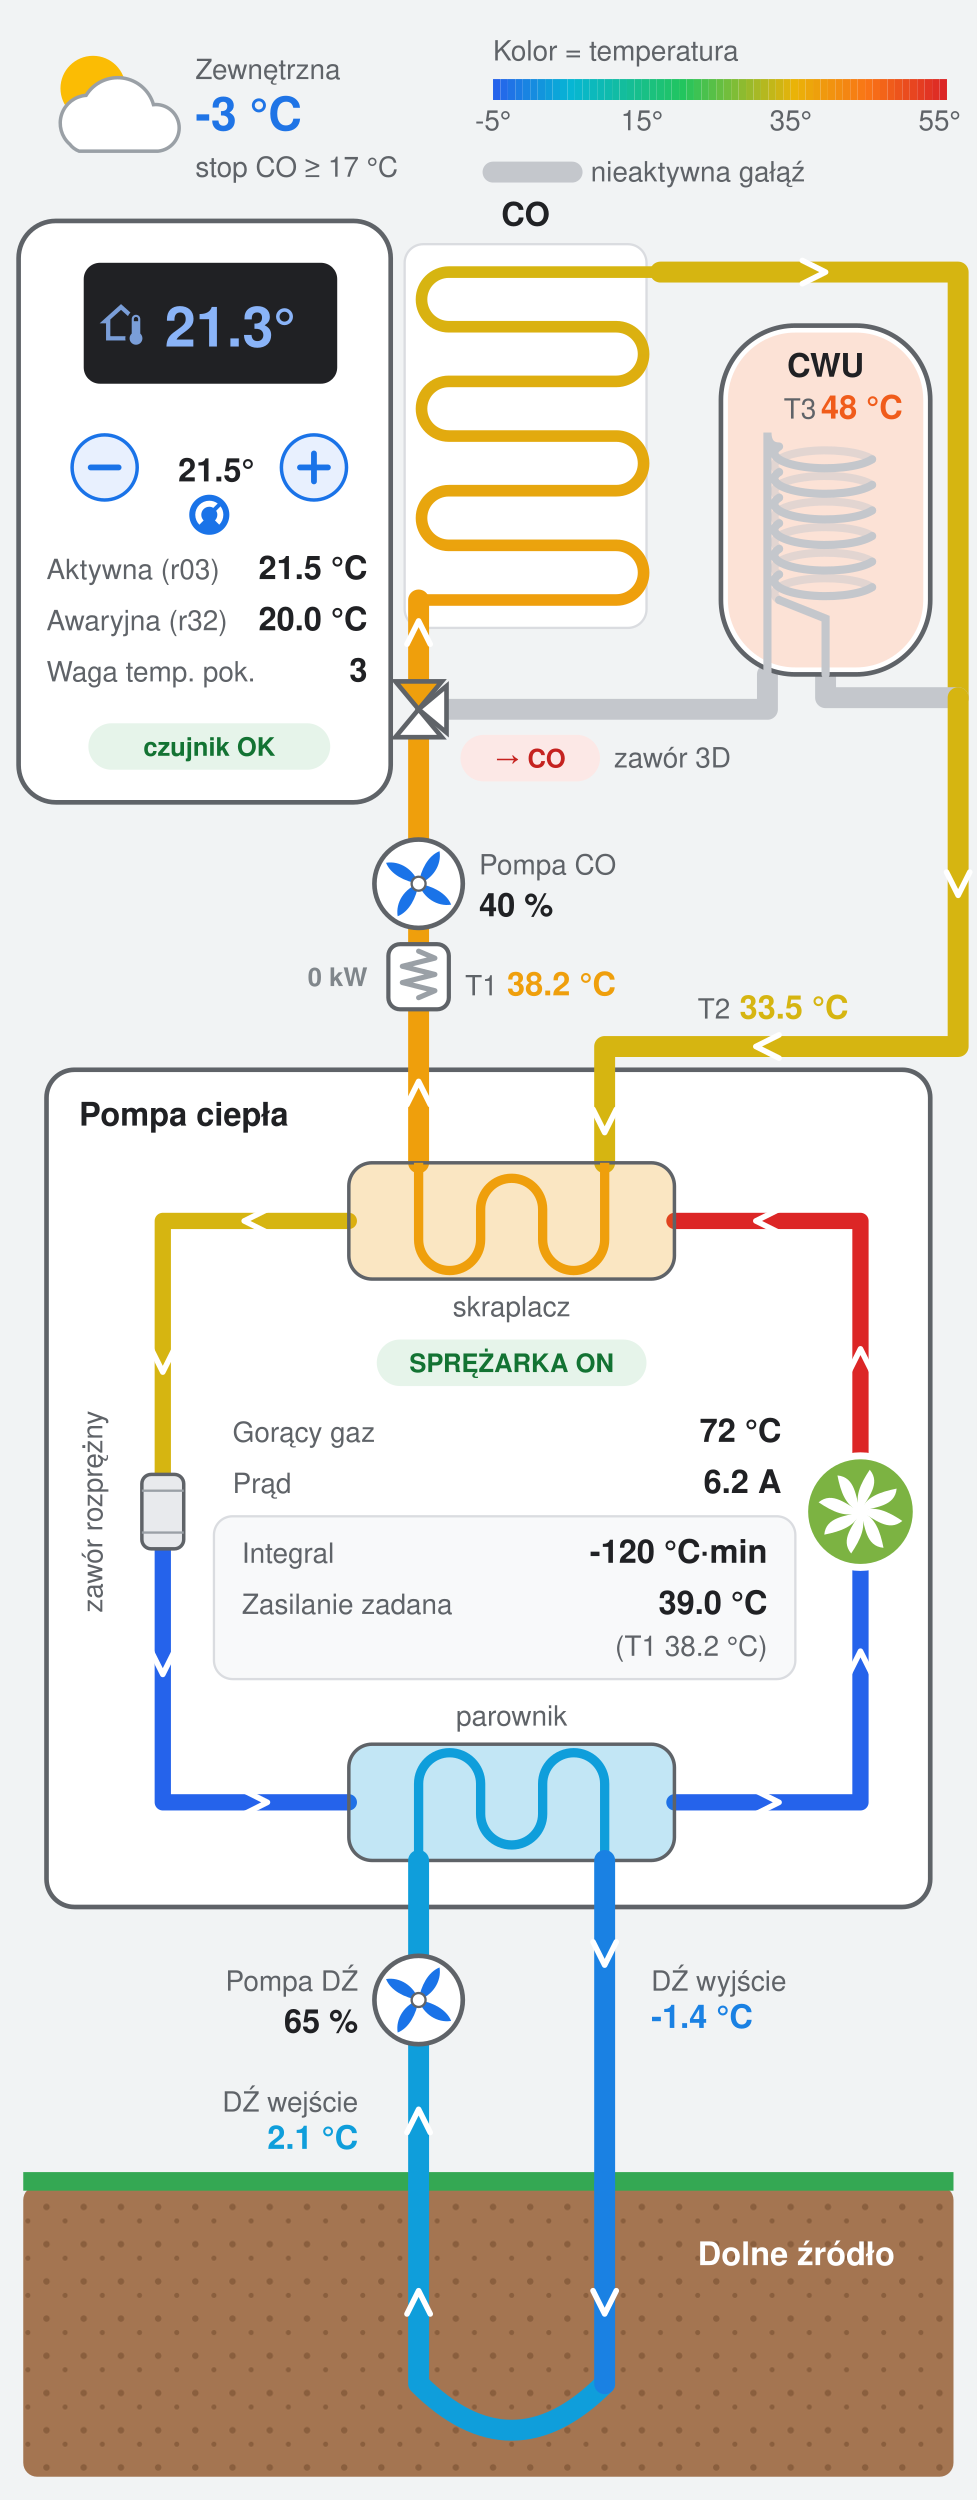
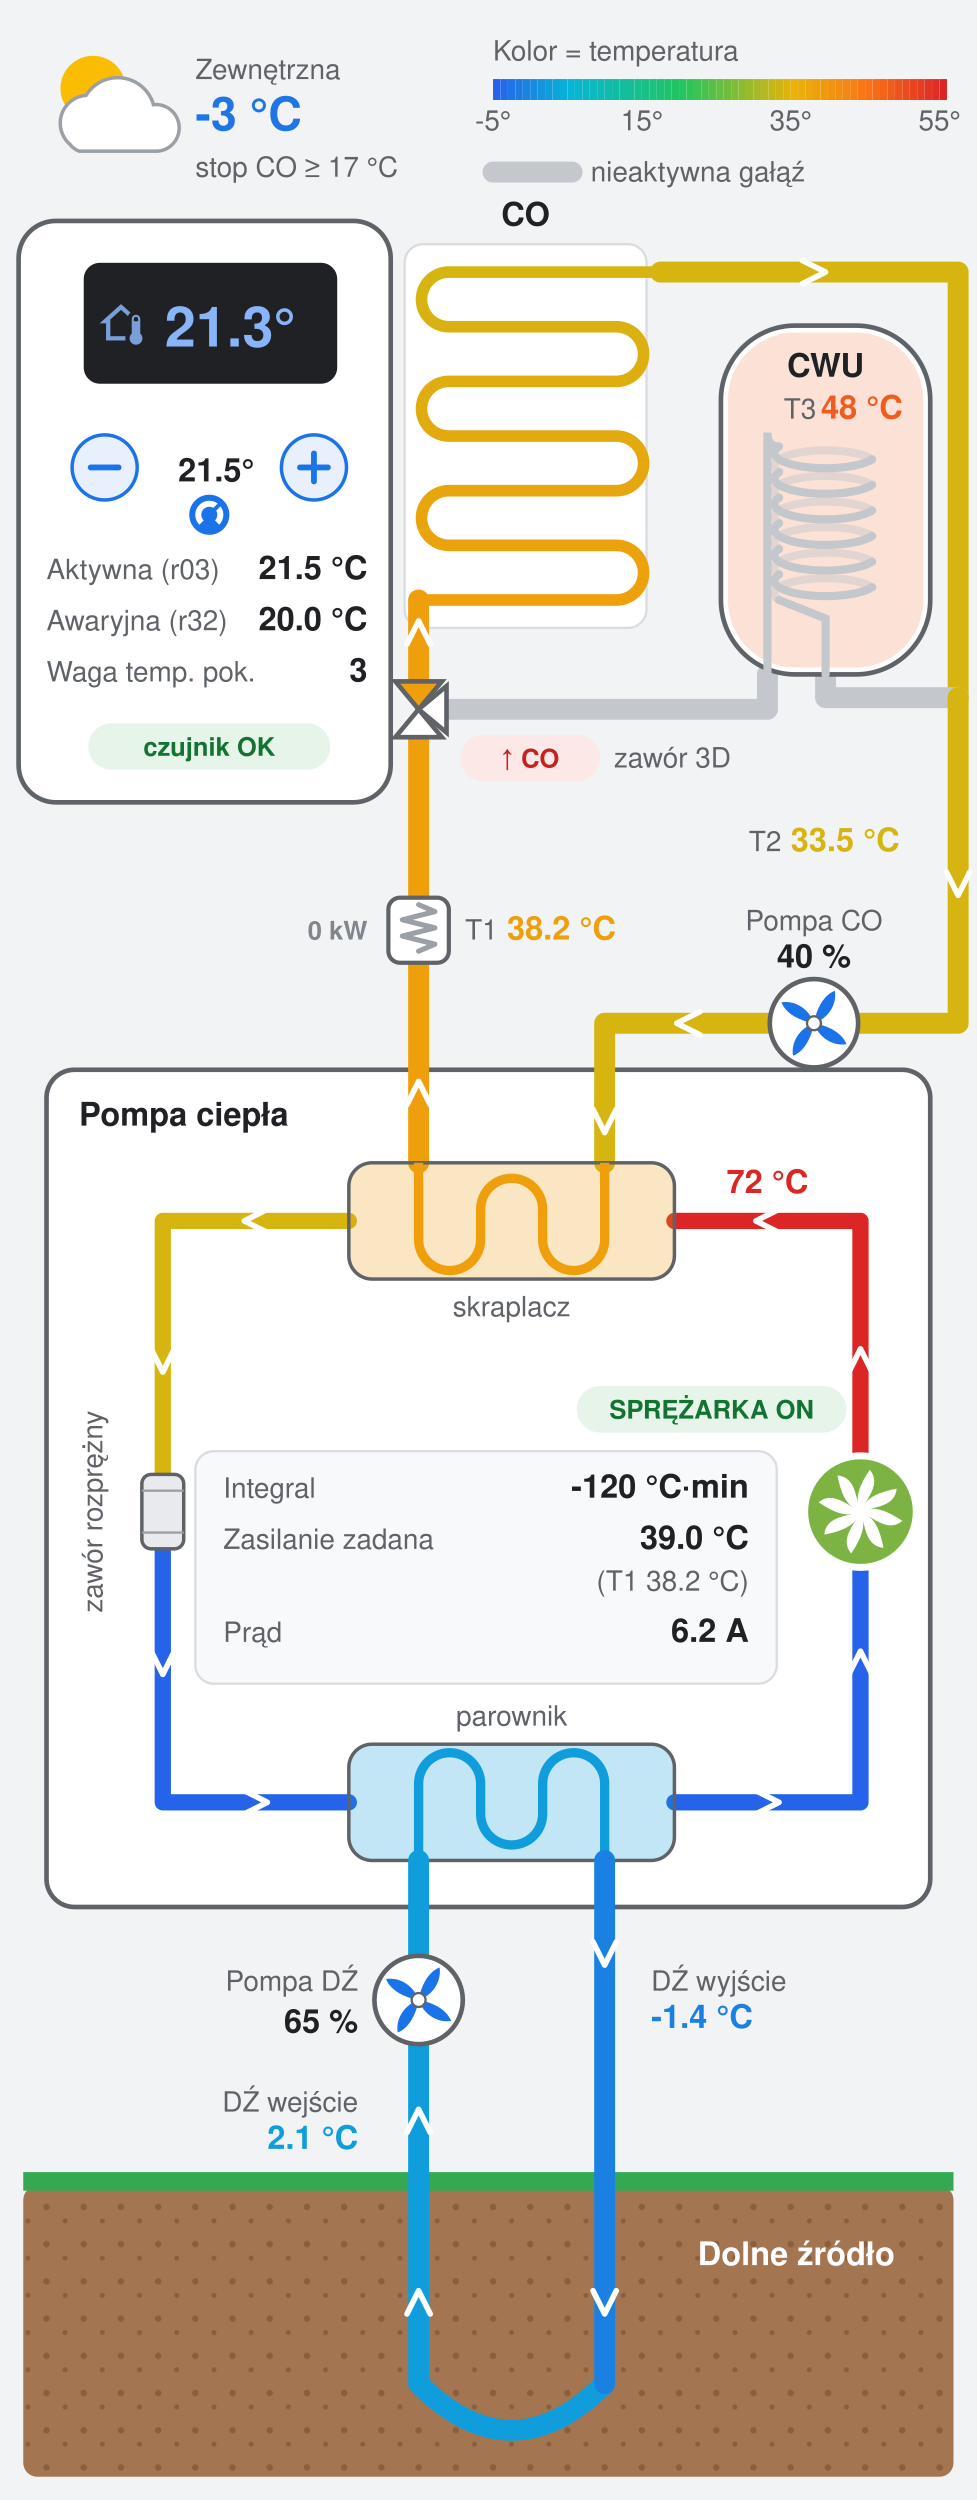
<svg xmlns="http://www.w3.org/2000/svg" width="420" height="1075" viewBox="0 0 420 1075" font-family="Helvetica, Arial, sans-serif" font-size="13">
  <defs>
    <style>
    .pipe{fill:none;stroke-width:9;stroke-linecap:round;stroke-linejoin:round}
    .ref{fill:none;stroke-width:7;stroke-linecap:round;stroke-linejoin:round}
    .lbl{fill:#5f6368;font-size:12px}
    .val{fill:#202124;font-size:14px;font-weight:bold}
    .title{fill:#202124;font-size:14px;font-weight:bold}
    .tag{font-size:11px;font-weight:bold}
    .sig{fill:none;stroke:#9aa0a6;stroke-width:1.5;stroke-dasharray:5 4}
    .spin{transform-box:fill-box;transform-origin:center;animation:th-spin 2s steps(60) infinite}
    .impeller.spin{animation:th-spin 1.6s steps(48) infinite}
    @keyframes th-spin{to{transform:rotate(360deg)}}
  </style>
    <pattern id="soil" width="16" height="16" patternUnits="userSpaceOnUse">
      <rect width="16" height="16" fill="#a47551" />
      <circle cx="4" cy="5" r="1.4" fill="#8a5f3e" />
      <circle cx="12" cy="11" r="1.1" fill="#8a5f3e" />
    </pattern>
    <linearGradient id="grad-floor" x1="0" y1="1" x2="0" y2="0">
      <stop id="grad-floor-in" offset="0" stop-color="#ef9f0c" />
      <stop id="grad-floor-out" offset="1" stop-color="#d6b511" />
    </linearGradient>
  </defs>
  <rect class="bg" width="420" height="1075" fill="#f1f3f4" />
  <rect class="box" x="20" y="460" width="380" height="360" rx="12" fill="#ffffff" stroke="#5f6368" stroke-width="2" />
  <g id="outdoor">
    <circle cx="40" cy="38" r="14" fill="#fbbc04" />
    <path d="M30,62 a12,12 0 0 1 7,-21 a16,16 0 0 1 29,4 a10,10 0 0 1 2,20 h-34 a9,9 0 0 1 -4,-3 z" fill="#ffffff" stroke="#9aa0a6" stroke-width="1.5" />
    <text x="84" y="34" class="lbl" data-i18n="outdoor">Zewnętrzna</text>
    <text id="val-outdoor" x="84" y="56" font-size="20" font-weight="bold" style="fill:#1f74e6">-3 °C</text>
  </g>
  <text id="val-heatstop" x="84" y="76" class="lbl" font-size="11">
    <tspan data-i18n="heatstop">stop CO</tspan> ≥ <tspan id="val-heatstop-temp">17 °C</tspan>
  </text>
  <text x="212" y="26" class="lbl" font-size="11" data-i18n="legend">Kolor = temperatura</text>
  <rect x="212" y="34" width="3.2" height="9" fill="#2563eb" />
  <rect x="215.2" y="34" width="3.2" height="9" fill="#226be9" />
  <rect x="218.4" y="34" width="3.2" height="9" fill="#1f74e6" />
  <rect x="221.6" y="34" width="3.2" height="9" fill="#1c7ce4" />
  <rect x="224.8" y="34" width="3.2" height="9" fill="#1984e2" />
  <rect x="228" y="34" width="3.2" height="9" fill="#168ce0" />
  <rect x="231.2" y="34" width="3.2" height="9" fill="#1295dd" />
  <rect x="234.4" y="34" width="3.2" height="9" fill="#0f9ddb" />
  <rect x="237.6" y="34" width="3.2" height="9" fill="#0ca5d9" />
  <rect x="240.8" y="34" width="3.2" height="9" fill="#09aed6" />
  <rect x="244" y="34" width="3.2" height="9" fill="#06b6d4" />
  <rect x="247.2" y="34" width="3.2" height="9" fill="#08b7cc" />
  <rect x="250.4" y="34" width="3.2" height="9" fill="#0ab8c4" />
  <rect x="253.6" y="34" width="3.2" height="9" fill="#0cb9bc" />
  <rect x="256.8" y="34" width="3.2" height="9" fill="#0dbab5" />
  <rect x="260" y="34" width="3.2" height="9" fill="#0fbbad" />
  <rect x="263.2" y="34" width="3.2" height="9" fill="#11bca5" />
  <rect x="266.4" y="34" width="3.2" height="9" fill="#13bd9d" />
  <rect x="269.6" y="34" width="3.2" height="9" fill="#15be95" />
  <rect x="272.8" y="34" width="3.2" height="9" fill="#17bf8d" />
  <rect x="276" y="34" width="3.2" height="9" fill="#19c085" />
  <rect x="279.2" y="34" width="3.2" height="9" fill="#1bc17d" />
  <rect x="282.4" y="34" width="3.2" height="9" fill="#1cc276" />
  <rect x="285.6" y="34" width="3.2" height="9" fill="#1ec36e" />
  <rect x="288.8" y="34" width="3.2" height="9" fill="#20c466" />
  <rect x="292" y="34" width="3.2" height="9" fill="#22c55e" />
  <rect x="295.2" y="34" width="3.2" height="9" fill="#2fc458" />
  <rect x="298.4" y="34" width="3.2" height="9" fill="#3dc353" />
  <rect x="301.6" y="34" width="3.2" height="9" fill="#4ac14d" />
  <rect x="304.8" y="34" width="3.2" height="9" fill="#57c047" />
  <rect x="308" y="34" width="3.2" height="9" fill="#65bf41" />
  <rect x="311.2" y="34" width="3.2" height="9" fill="#72be3c" />
  <rect x="314.4" y="34" width="3.2" height="9" fill="#7fbd36" />
  <rect x="317.6" y="34" width="3.2" height="9" fill="#8dbb30" />
  <rect x="320.8" y="34" width="3.2" height="9" fill="#9aba2a" />
  <rect x="324" y="34" width="3.2" height="9" fill="#a7b925" />
  <rect x="327.2" y="34" width="3.2" height="9" fill="#b5b81f" />
  <rect x="330.4" y="34" width="3.2" height="9" fill="#c2b719" />
  <rect x="333.6" y="34" width="3.2" height="9" fill="#cfb513" />
  <rect x="336.8" y="34" width="3.2" height="9" fill="#ddb40e" />
  <rect x="340" y="34" width="3.2" height="9" fill="#eab308" />
  <rect x="343.2" y="34" width="3.2" height="9" fill="#ecad09" />
  <rect x="346.4" y="34" width="3.2" height="9" fill="#eda60b" />
  <rect x="349.6" y="34" width="3.2" height="9" fill="#eea00c" />
  <rect x="352.8" y="34" width="3.2" height="9" fill="#f0990e" />
  <rect x="356" y="34" width="3.2" height="9" fill="#f2930f" />
  <rect x="359.2" y="34" width="3.2" height="9" fill="#f38d10" />
  <rect x="362.4" y="34" width="3.2" height="9" fill="#f48612" />
  <rect x="365.6" y="34" width="3.2" height="9" fill="#f68013" />
  <rect x="368.8" y="34" width="3.2" height="9" fill="#f87915" />
  <rect x="372" y="34" width="3.2" height="9" fill="#f97316" />
  <rect x="375.2" y="34" width="3.2" height="9" fill="#f66b18" />
  <rect x="378.4" y="34" width="3.2" height="9" fill="#f36419" />
  <rect x="381.6" y="34" width="3.2" height="9" fill="#f05c1b" />
  <rect x="384.8" y="34" width="3.2" height="9" fill="#ed541c" />
  <rect x="388" y="34" width="3.2" height="9" fill="#ea4c1e" />
  <rect x="391.2" y="34" width="3.2" height="9" fill="#e84520" />
  <rect x="394.4" y="34" width="3.2" height="9" fill="#e53d21" />
  <rect x="397.6" y="34" width="3.2" height="9" fill="#e23523" />
  <rect x="400.8" y="34" width="3.2" height="9" fill="#df2e24" />
  <rect x="404" y="34" width="3.2" height="9" fill="#dc2626" />
  <text x="212" y="56" text-anchor="middle" class="lbl" font-size="10">-5°</text>
  <text x="276" y="56" text-anchor="middle" class="lbl" font-size="10">15°</text>
  <text x="340" y="56" text-anchor="middle" class="lbl" font-size="10">35°</text>
  <text x="404" y="56" text-anchor="middle" class="lbl" font-size="10">55°</text>
  <path d="M212,74 h34" class="pipe" stroke="#c4c7cc" />
  <text x="254" y="78" class="lbl" font-size="11" data-i18n="inactive">nieaktywna gałąź</text>
  <g id="room" transform="translate(-1007,-155)">
    <rect class="box" x="1015" y="250" width="160" height="250" rx="16" fill="#ffffff" stroke="#5f6368" stroke-width="2" />
-     <rect x="1043" y="268" width="109" height="52" rx="7" fill="#202124" />
+     <rect id="lcd" x="1043" y="268" width="109" height="52" rx="7" fill="#202124" />
    <g id="ic-room" transform="translate(1048,283) scale(0.92)" fill="#8ab4f8" opacity="0.85">
      <path d="M19 8C20.11 8 21 8.9 21 10V16.76C21.61 17.31 22 18.11 22 19C22 20.66 20.66 22 19 22C17.34 22 16 20.66 16 19C16 18.11 16.39 17.31 17 16.76V10C17 8.9 17.9 8 19 8M19 9C18.45 9 18 9.45 18 10V11H20V10C20 9.45 19.55 9 19 9M12 5.69L7 10.19V18H14.1L14 19L14.1 20H5V12H2L12 3L16.4 6.96C15.89 7.4 15.5 7.97 15.25 8.61L12 5.69Z" />
    </g>
    <text id="val-room" x="1106" y="304" text-anchor="middle" font-size="24" font-weight="bold" style="fill:#8ab4f8">21.3°</text>
    <g id="ic-setpoint" transform="translate(1086.65,366) scale(0.8625)" fill="#1a73e8">
      <path d="M16.95,16.95L14.83,14.83C15.55,14.1 16,13.1 16,12C16,11.26 15.79,10.57 15.43,10L17.6,7.81C18.5,9 19,10.43 19,12C19,13.93 18.22,15.68 16.95,16.95M12,5C13.57,5 15,5.5 16.19,6.4L14,8.56C13.43,8.21 12.74,8 12,8A4,4 0 0,0 8,12C8,13.1 8.45,14.1 9.17,14.83L7.05,16.95C5.78,15.68 5,13.93 5,12A7,7 0 0,1 12,5M12,2A10,10 0 0,0 2,12A10,10 0 0,0 12,22A10,10 0 0,0 22,12C22,6.47 17.5,2 12,2Z" />
    </g>
    <g id="btn-sp-down" transform="translate(1052,356)">
      <circle r="14" fill="#e8f0fe" stroke="#1a73e8" stroke-width="1.5" />
      <path d="M-6,0 H6" stroke="#1a73e8" stroke-width="2.5" stroke-linecap="round" />
    </g>
    <text id="val-sp-sensor" x="1100" y="362" text-anchor="middle" class="val" font-size="17">21.5°</text>
    <g id="btn-sp-up" transform="translate(1142,356)">
      <circle r="14" fill="#e8f0fe" stroke="#1a73e8" stroke-width="1.5" />
      <path d="M-6,0 H6 M0,-6 V6" stroke="#1a73e8" stroke-width="2.5" stroke-linecap="round" />
    </g>
    <text x="1027" y="404" class="lbl" font-size="11" data-i18n="active_target">Aktywna (r03)</text>
    <text id="val-sp-active" x="1165" y="404" text-anchor="end" class="val" font-size="12">21.5 °C</text>
    <text x="1027" y="426" class="lbl" font-size="11" data-i18n="fallback_target">Awaryjna (r32)</text>
    <text id="val-sp-fallback" x="1165" y="426" text-anchor="end" class="val" font-size="12">20.0 °C</text>
    <text x="1027" y="448" class="lbl" font-size="11" data-i18n="room_factor">Waga temp. pok.</text>
    <text id="val-room-factor" x="1165" y="448" text-anchor="end" class="val" font-size="12">3</text>
    <rect id="st-room-alarm" x="1045" y="466" width="104" height="20" rx="10" fill="#e6f4ea" />
    <text id="st-room-alarm-text" x="1097" y="480" text-anchor="middle" class="tag" fill="#137333">czujnik OK</text>
  </g>
  <rect class="box" x="174" y="105" width="104" height="165" rx="8" fill="#ffffff" stroke="#dadce0" />
  <text x="226" y="97" text-anchor="middle" class="title" data-i18n="heating">CO</text>
  <path id="pipe-co-supply" class="pipe" stroke="#ef9f0c" d="M180,293 V258" />
  <path id="pipe-co-return" class="pipe" stroke="#d6b511" d="M284,117 H412 V300" />
  <path id="pipe-floor" fill="none" stroke="url(#grad-floor)" stroke-width="5" stroke-linecap="round" stroke-linejoin="round" d="M180,258 H265 a11.75,11.75 0 0 0 0,-23.50 H193 a11.75,11.75 0 0 1 0,-23.50 H265 a11.75,11.75 0 0 0 0,-23.50 H193 a11.75,11.75 0 0 1 0,-23.50 H265 a11.75,11.75 0 0 0 0,-23.50 H193 a11.75,11.75 0 0 1 0,-23.50 H265 H284" />
  <path id="pipe-cwu-supply" class="pipe" stroke="#c4c7cc" d="M192,305 H330 V290" />
  <path id="pipe-cwu-return" class="pipe" stroke="#c4c7cc" d="M355,290 V300 H412" />
  <g id="tank">
    <rect class="box" x="310" y="140" width="90" height="150" rx="32" fill="#ffffff" stroke="#5f6368" stroke-width="2" />
    <rect id="fill-tank" x="313" y="143" width="84" height="144" rx="29" fill="#f05c1b" opacity="0.18" />
    <g id="pipe-cwu-coil" fill="none" stroke="#c4c7cc" stroke-width="3.5" stroke-linecap="round">
      <path d="M375,197.5 A20,6 0 0 0 335,203.0 M375,208.5 A20,6 0 0 0 335,214.0 M375,219.5 A20,6 0 0 0 335,225.0 M375,230.5 A20,6 0 0 0 335,236.0 M375,241.5 A20,6 0 0 0 335,247.0 M375,252.5 A20,6 0 0 0 335,258.0 " stroke-opacity="0.45" />
      <path d="M330,290 V186 Q330,192 335,192 M335,192 A20,6 0 0 0 375,197.5 M335,203 A20,6 0 0 0 375,208.5 M335,214 A20,6 0 0 0 375,219.5 M335,225 A20,6 0 0 0 375,230.5 M335,236 A20,6 0 0 0 375,241.5 M335,247 A20,6 0 0 0 375,252.5 M335,258 L355,266 V290" />
    </g>
    <text x="355" y="162" text-anchor="middle" class="title" font-size="12" data-i18n="hot_water">CWU</text>
    <text id="lbl-t3" x="337" y="180" class="lbl">T3</text>
    <text id="val-t3" x="353" y="180" class="val" style="fill:#f05c1b">48 °C</text>
  </g>
-   <path id="pipe-return" class="pipe" stroke="#d6b511" d="M412,300 V450 H260 V500" />
+   <path id="pipe-return" class="pipe" stroke="#d6b511" d="M412,300 V440 H260 V500" />
  <path id="pipe-supply" class="pipe" stroke="#ef9f0c" d="M180,500 V317" />
  <path d="M-5,-5 L5,0 L-5,5" transform="translate(180,470) rotate(-90)" fill="none" stroke="#ffffff" stroke-width="2.4" stroke-linecap="round" stroke-linejoin="round" />
  <path d="M-5,-5 L5,0 L-5,5" transform="translate(180,272) rotate(-90)" fill="none" stroke="#ffffff" stroke-width="2.4" stroke-linecap="round" stroke-linejoin="round" />
  <path d="M-5,-5 L5,0 L-5,5" transform="translate(350,117) rotate(0)" fill="none" stroke="#ffffff" stroke-width="2.4" stroke-linecap="round" stroke-linejoin="round" />
  <path d="M-5,-5 L5,0 L-5,5" transform="translate(412,380) rotate(90)" fill="none" stroke="#ffffff" stroke-width="2.4" stroke-linecap="round" stroke-linejoin="round" />
-   <path d="M-5,-5 L5,0 L-5,5" transform="translate(330,450) rotate(180)" fill="none" stroke="#ffffff" stroke-width="2.4" stroke-linecap="round" stroke-linejoin="round" />
+   <path d="M-5,-5 L5,0 L-5,5" transform="translate(296,440) rotate(180)" fill="none" stroke="#ffffff" stroke-width="2.4" stroke-linecap="round" stroke-linejoin="round" />
  <path d="M-5,-5 L5,0 L-5,5" transform="translate(260,482) rotate(90)" fill="none" stroke="#ffffff" stroke-width="2.4" stroke-linecap="round" stroke-linejoin="round" />
  <g id="valve" transform="translate(180,305) rotate(-90)">
    <path d="M-12,-10 L0,0 L-12,10 Z" fill="#ffffff" stroke="#5f6368" stroke-width="2" />
    <path id="st-valve-co" d="M12,-10 L0,0 L12,10 Z" fill="#ef9f0c" stroke="#5f6368" stroke-width="2" />
    <path id="st-valve-cwu" d="M-10,12 L0,0 L10,12 Z" fill="#ffffff" stroke="#5f6368" stroke-width="2" />
  </g>
  <rect id="st-valve-bg" x="198" y="316" width="60" height="20" rx="10" fill="#fce8e6" />
-   <text id="st-valve" x="228" y="330" text-anchor="middle" class="tag" fill="#c5221f">→ CO</text>
+   <text id="st-valve" x="228" y="330" text-anchor="middle" class="tag" fill="#c5221f">↑ CO</text>
  <text x="264" y="330" text-anchor="start" class="lbl" font-size="11" data-i18n="valve">zawór 3D</text>
-   <g id="supply-pump" transform="translate(180,380)">
+   <g id="supply-pump" transform="translate(350,440)">
    <circle r="19" fill="#ffffff" stroke="#5f6368" stroke-width="2" />
    <g id="st-supply-pump" class="impeller spin" fill="#1a73e8">
      <path d="M0,0 C6,-2 10,-8 9,-14 C4,-12 1,-6 0,0 Z" transform="rotate(0)" />
      <path d="M0,0 C6,-2 10,-8 9,-14 C4,-12 1,-6 0,0 Z" transform="rotate(90)" />
      <path d="M0,0 C6,-2 10,-8 9,-14 C4,-12 1,-6 0,0 Z" transform="rotate(180)" />
      <path d="M0,0 C6,-2 10,-8 9,-14 C4,-12 1,-6 0,0 Z" transform="rotate(270)" />
      <circle r="3" fill="#ffffff" stroke="#5f6368" />
    </g>
  </g>
-   <text x="206" y="376" text-anchor="start" class="lbl" data-i18n="supply_pump">Pompa CO</text>
-   <text id="val-supply-pwm" x="206" y="394" text-anchor="start" class="val">40 %</text>
-   <g id="heater" transform="translate(180,420) rotate(90) translate(-662,-200)">
+   <text x="350" y="400" text-anchor="middle" class="lbl" data-i18n="supply_pump">Pompa CO</text>
+   <text id="val-supply-pwm" x="350" y="416" text-anchor="middle" class="val">40 %</text>
+   <g id="heater" transform="translate(180,400) rotate(90) translate(-662,-200)">
    <rect class="box" x="648" y="187" width="28" height="26" rx="5" fill="#ffffff" stroke="#5f6368" stroke-width="1.8" />
    <path id="st-heater-coil" d="M651,200 l3,-7 l3.5,14 l3.5,-14 l3.5,14 l3.5,-14 l3,7" fill="none" stroke="#9aa0a6" stroke-width="2.2" stroke-linejoin="round" stroke-linecap="round" />
  </g>
-   <text id="val-aux" x="158" y="424" text-anchor="end" class="tag" font-size="12" style="fill:#80868b">0 kW</text>
-   <text id="lbl-t1" x="200" y="428" class="lbl">T1</text>
-   <text id="val-t1" x="218" y="428" class="val" style="fill:#ef9f0c">38.2 °C</text>
-   <text id="lbl-t2" x="300" y="438" class="lbl">T2</text>
-   <text id="val-t2" x="318" y="438" class="val" style="fill:#d6b511">33.5 °C</text>
+   <text id="val-aux" x="158" y="404" text-anchor="end" class="tag" font-size="12" style="fill:#80868b">0 kW</text>
+   <text id="lbl-t1" x="200" y="404" class="lbl">T1</text>
+   <text id="val-t1" x="218" y="404" class="val" style="fill:#ef9f0c">38.2 °C</text>
+   <text id="lbl-t2" x="322" y="366" class="lbl">T2</text>
+   <text id="val-t2" x="340" y="366" class="val" style="fill:#d6b511">33.5 °C</text>
  <text x="34" y="484" class="title" data-i18n="heat_pump">Pompa ciepła</text>
  <path id="ref-suction" class="ref" stroke="#2563eb" d="M290,775 H370 V674" />
  <path id="ref-discharge" class="ref" stroke="#dc2626" d="M370,626 V525 H290" />
  <path id="ref-liquid" class="ref" stroke="#d6b511" d="M150,525 H70 V634" />
  <path id="ref-expanded" class="ref" stroke="#2563eb" d="M70,666 V775 H150" />
  <path d="M-5,-5 L5,0 L-5,5" transform="translate(330,775) rotate(0)" fill="none" stroke="#ffffff" stroke-width="2.4" stroke-linecap="round" stroke-linejoin="round" />
  <path d="M-5,-5 L5,0 L-5,5" transform="translate(370,715) rotate(-90)" fill="none" stroke="#ffffff" stroke-width="2.4" stroke-linecap="round" stroke-linejoin="round" />
  <path d="M-5,-5 L5,0 L-5,5" transform="translate(370,585) rotate(-90)" fill="none" stroke="#ffffff" stroke-width="2.4" stroke-linecap="round" stroke-linejoin="round" />
  <path d="M-5,-5 L5,0 L-5,5" transform="translate(330,525) rotate(180)" fill="none" stroke="#ffffff" stroke-width="2.4" stroke-linecap="round" stroke-linejoin="round" />
  <path d="M-5,-5 L5,0 L-5,5" transform="translate(110,525) rotate(180)" fill="none" stroke="#ffffff" stroke-width="2.4" stroke-linecap="round" stroke-linejoin="round" />
  <path d="M-5,-5 L5,0 L-5,5" transform="translate(70,585) rotate(90)" fill="none" stroke="#ffffff" stroke-width="2.4" stroke-linecap="round" stroke-linejoin="round" />
  <path d="M-5,-5 L5,0 L-5,5" transform="translate(70,715) rotate(90)" fill="none" stroke="#ffffff" stroke-width="2.4" stroke-linecap="round" stroke-linejoin="round" />
  <path d="M-5,-5 L5,0 L-5,5" transform="translate(110,775) rotate(0)" fill="none" stroke="#ffffff" stroke-width="2.4" stroke-linecap="round" stroke-linejoin="round" />
  <g transform="translate(220,775) rotate(-90) translate(-350,-240)">
    <rect id="evaporator" x="325" y="170" width="50" height="140" rx="10" fill="#0f9edb" fill-opacity="0.25" stroke="#5f6368" stroke-width="1.5" />
    <path id="coil-evaporator" d="M325,200 H358 a13.333,13.333 0 0 1 0,26.67 H345 a13.333,13.333 0 0 0 0,26.67 H358 a13.333,13.333 0 0 1 0,26.67 H325" fill="none" stroke="#0f9edb" stroke-width="4" stroke-linejoin="round" />
  </g>
  <g transform="translate(220,525) rotate(-90) translate(-590,-240)">
    <rect id="condenser" x="565" y="170" width="50" height="140" rx="10" fill="#ef9f0c" fill-opacity="0.25" stroke="#5f6368" stroke-width="1.5" />
    <path id="coil-condenser" d="M615,200 H582 a13.333,13.333 0 0 0 0,26.67 H595 a13.333,13.333 0 0 1 0,26.67 H582 a13.333,13.333 0 0 0 0,26.67 H615" fill="none" stroke="#ef9f0c" stroke-width="4" stroke-linejoin="round" />
  </g>
  <text x="220" y="566" text-anchor="middle" class="lbl" font-size="10" data-i18n="condenser">skraplacz</text>
  <text x="220" y="742" text-anchor="middle" class="lbl" font-size="10" data-i18n="evaporator">parownik</text>
  <g id="compressor" transform="translate(370,650)">
    <circle id="st-compressor-disc" r="24" fill="#7cb342" stroke="#ffffff" stroke-width="3" />
    <g id="compressor-fan" class="fan spin" fill="#ffffff">
      <path d="M0,0 C3,-6 9,-12 4,-18 C0,-12 -3,-6 0,0 Z" transform="rotate(0)" />
      <path d="M0,0 C3,-6 9,-12 4,-18 C0,-12 -3,-6 0,0 Z" transform="rotate(45)" />
      <path d="M0,0 C3,-6 9,-12 4,-18 C0,-12 -3,-6 0,0 Z" transform="rotate(90)" />
      <path d="M0,0 C3,-6 9,-12 4,-18 C0,-12 -3,-6 0,0 Z" transform="rotate(135)" />
      <path d="M0,0 C3,-6 9,-12 4,-18 C0,-12 -3,-6 0,0 Z" transform="rotate(180)" />
      <path d="M0,0 C3,-6 9,-12 4,-18 C0,-12 -3,-6 0,0 Z" transform="rotate(225)" />
      <path d="M0,0 C3,-6 9,-12 4,-18 C0,-12 -3,-6 0,0 Z" transform="rotate(270)" />
      <path d="M0,0 C3,-6 9,-12 4,-18 C0,-12 -3,-6 0,0 Z" transform="rotate(315)" />
      <circle r="3.5" fill="#ffffff" />
    </g>
  </g>
  <g id="expansion-valve" transform="translate(70,650) rotate(90)">
    <rect x="-16" y="-9" width="32" height="18" rx="4" fill="#e8eaed" stroke="#5f6368" stroke-width="1.5" />
    <path d="M-9,-9 V9 M9,-9 V9" stroke="#9aa0a6" />
  </g>
  <text x="44" y="650" transform="rotate(-90,44,650)" text-anchor="middle" class="lbl" font-size="10" data-i18n="expansion_valve">zawór rozprężny</text>
-   <rect id="st-compressor-bg" x="162" y="576" width="116" height="20" rx="10" fill="#e6f4ea" />
-   <text id="st-compressor" x="220" y="590" text-anchor="middle" class="tag" fill="#137333">SPRĘŻARKA ON</text>
-   <text x="100" y="620" class="lbl" data-i18n="hot_gas">Gorący gaz</text>
-   <text id="val-hot-gas" x="336" y="620" text-anchor="end" class="val">72 °C</text>
-   <text x="100" y="642" class="lbl" data-i18n="current">Prąd</text>
-   <text id="val-current" x="336" y="642" text-anchor="end" class="val">6.2 A</text>
-   <rect x="92" y="652" width="250" height="70" rx="8" class="panel" fill="#f8f9fa" stroke="#dadce0" />
-   <text x="104" y="672" class="lbl" data-i18n="integral">Integral</text>
-   <text id="val-integral" x="330" y="672" text-anchor="end" class="val">-120 °C·min</text>
-   <text x="104" y="694" class="lbl" data-i18n="supply_target">Zasilanie zadana</text>
-   <text x="330" y="694" text-anchor="end">
+   <rect id="st-compressor-bg" x="248" y="596" width="116" height="20" rx="10" fill="#e6f4ea" />
+   <text id="st-compressor" x="306" y="610" text-anchor="middle" class="tag" fill="#137333">SPRĘŻARKA ON</text>
+   <text id="val-hot-gas" x="330" y="513" text-anchor="middle" class="val" style="fill:#dc2626">72 °C</text>
+   <rect x="84" y="624" width="250" height="100" rx="8" class="panel" fill="#f8f9fa" stroke="#dadce0" />
+   <text x="96" y="644" class="lbl" data-i18n="integral">Integral</text>
+   <text id="val-integral" x="322" y="644" text-anchor="end" class="val">-120 °C·min</text>
+   <text x="96" y="666" class="lbl" data-i18n="supply_target">Zasilanie zadana</text>
+   <text x="322" y="666" text-anchor="end">
    <tspan id="val-target" class="val" fill="#f0990e">39.0 °C</tspan>
  </text>
-   <text x="330" y="712" text-anchor="end">
+   <text x="322" y="684" text-anchor="end">
    <tspan id="val-target-now" class="lbl"> (T1 38.2 °C)</tspan>
  </text>
+   <text x="96" y="706" class="lbl" data-i18n="current">Prąd</text>
+   <text id="val-current" x="322" y="706" text-anchor="end" class="val">6.2 A</text>
  <rect x="10" y="940" width="400" height="125" rx="6" fill="url(#soil)" />
  <rect x="10" y="934" width="400" height="8" fill="#34a853" />
  <text x="300" y="974" class="title" style="fill:#ffffff" data-i18n="ground">Dolne źródło</text>
  <path id="pipe-borehole-up" class="pipe" stroke="#0f9edb" d="M260,1025 Q220,1065 180,1025 V940" />
  <path id="pipe-borehole-down" class="pipe" stroke="#1a81e3" d="M260,940 V1025" />
  <path id="pipe-brine-in" class="pipe" stroke="#0f9edb" d="M180,940 V800" />
  <path id="pipe-brine-out" class="pipe" stroke="#1a81e3" d="M260,800 V940" />
  <path d="M-5,-5 L5,0 L-5,5" transform="translate(180,990) rotate(-90)" fill="none" stroke="#ffffff" stroke-width="2.4" stroke-linecap="round" stroke-linejoin="round" />
  <path d="M-5,-5 L5,0 L-5,5" transform="translate(260,990) rotate(90)" fill="none" stroke="#ffffff" stroke-width="2.4" stroke-linecap="round" stroke-linejoin="round" />
  <path d="M-5,-5 L5,0 L-5,5" transform="translate(180,912) rotate(-90)" fill="none" stroke="#ffffff" stroke-width="2.4" stroke-linecap="round" stroke-linejoin="round" />
  <path d="M-5,-5 L5,0 L-5,5" transform="translate(260,840) rotate(90)" fill="none" stroke="#ffffff" stroke-width="2.4" stroke-linecap="round" stroke-linejoin="round" />
  <g id="brine-pump" transform="translate(180,860)">
    <circle r="19" fill="#ffffff" stroke="#5f6368" stroke-width="2" />
    <g id="st-brine-pump" class="impeller spin" fill="#1a73e8">
      <path d="M0,0 C6,-2 10,-8 9,-14 C4,-12 1,-6 0,0 Z" transform="rotate(0)" />
      <path d="M0,0 C6,-2 10,-8 9,-14 C4,-12 1,-6 0,0 Z" transform="rotate(90)" />
      <path d="M0,0 C6,-2 10,-8 9,-14 C4,-12 1,-6 0,0 Z" transform="rotate(180)" />
      <path d="M0,0 C6,-2 10,-8 9,-14 C4,-12 1,-6 0,0 Z" transform="rotate(270)" />
      <circle r="3" fill="#ffffff" stroke="#5f6368" />
    </g>
  </g>
  <text x="154" y="856" text-anchor="end" class="lbl" data-i18n="brine_pump">Pompa DŹ</text>
  <text id="val-brine-pwm" x="154" y="874" text-anchor="end" class="val">65 %</text>
  <text x="154" y="908" text-anchor="end" class="lbl" data-i18n="brine_in">DŹ wejście</text>
  <text id="val-brine-in" x="154" y="924" text-anchor="end" class="val" style="fill:#0f9edb">2.1 °C</text>
  <text x="280" y="856" class="lbl" data-i18n="brine_out">DŹ wyjście</text>
  <text id="val-brine-out" x="280" y="872" class="val" style="fill:#1a81e3">-1.4 °C</text>
</svg>
